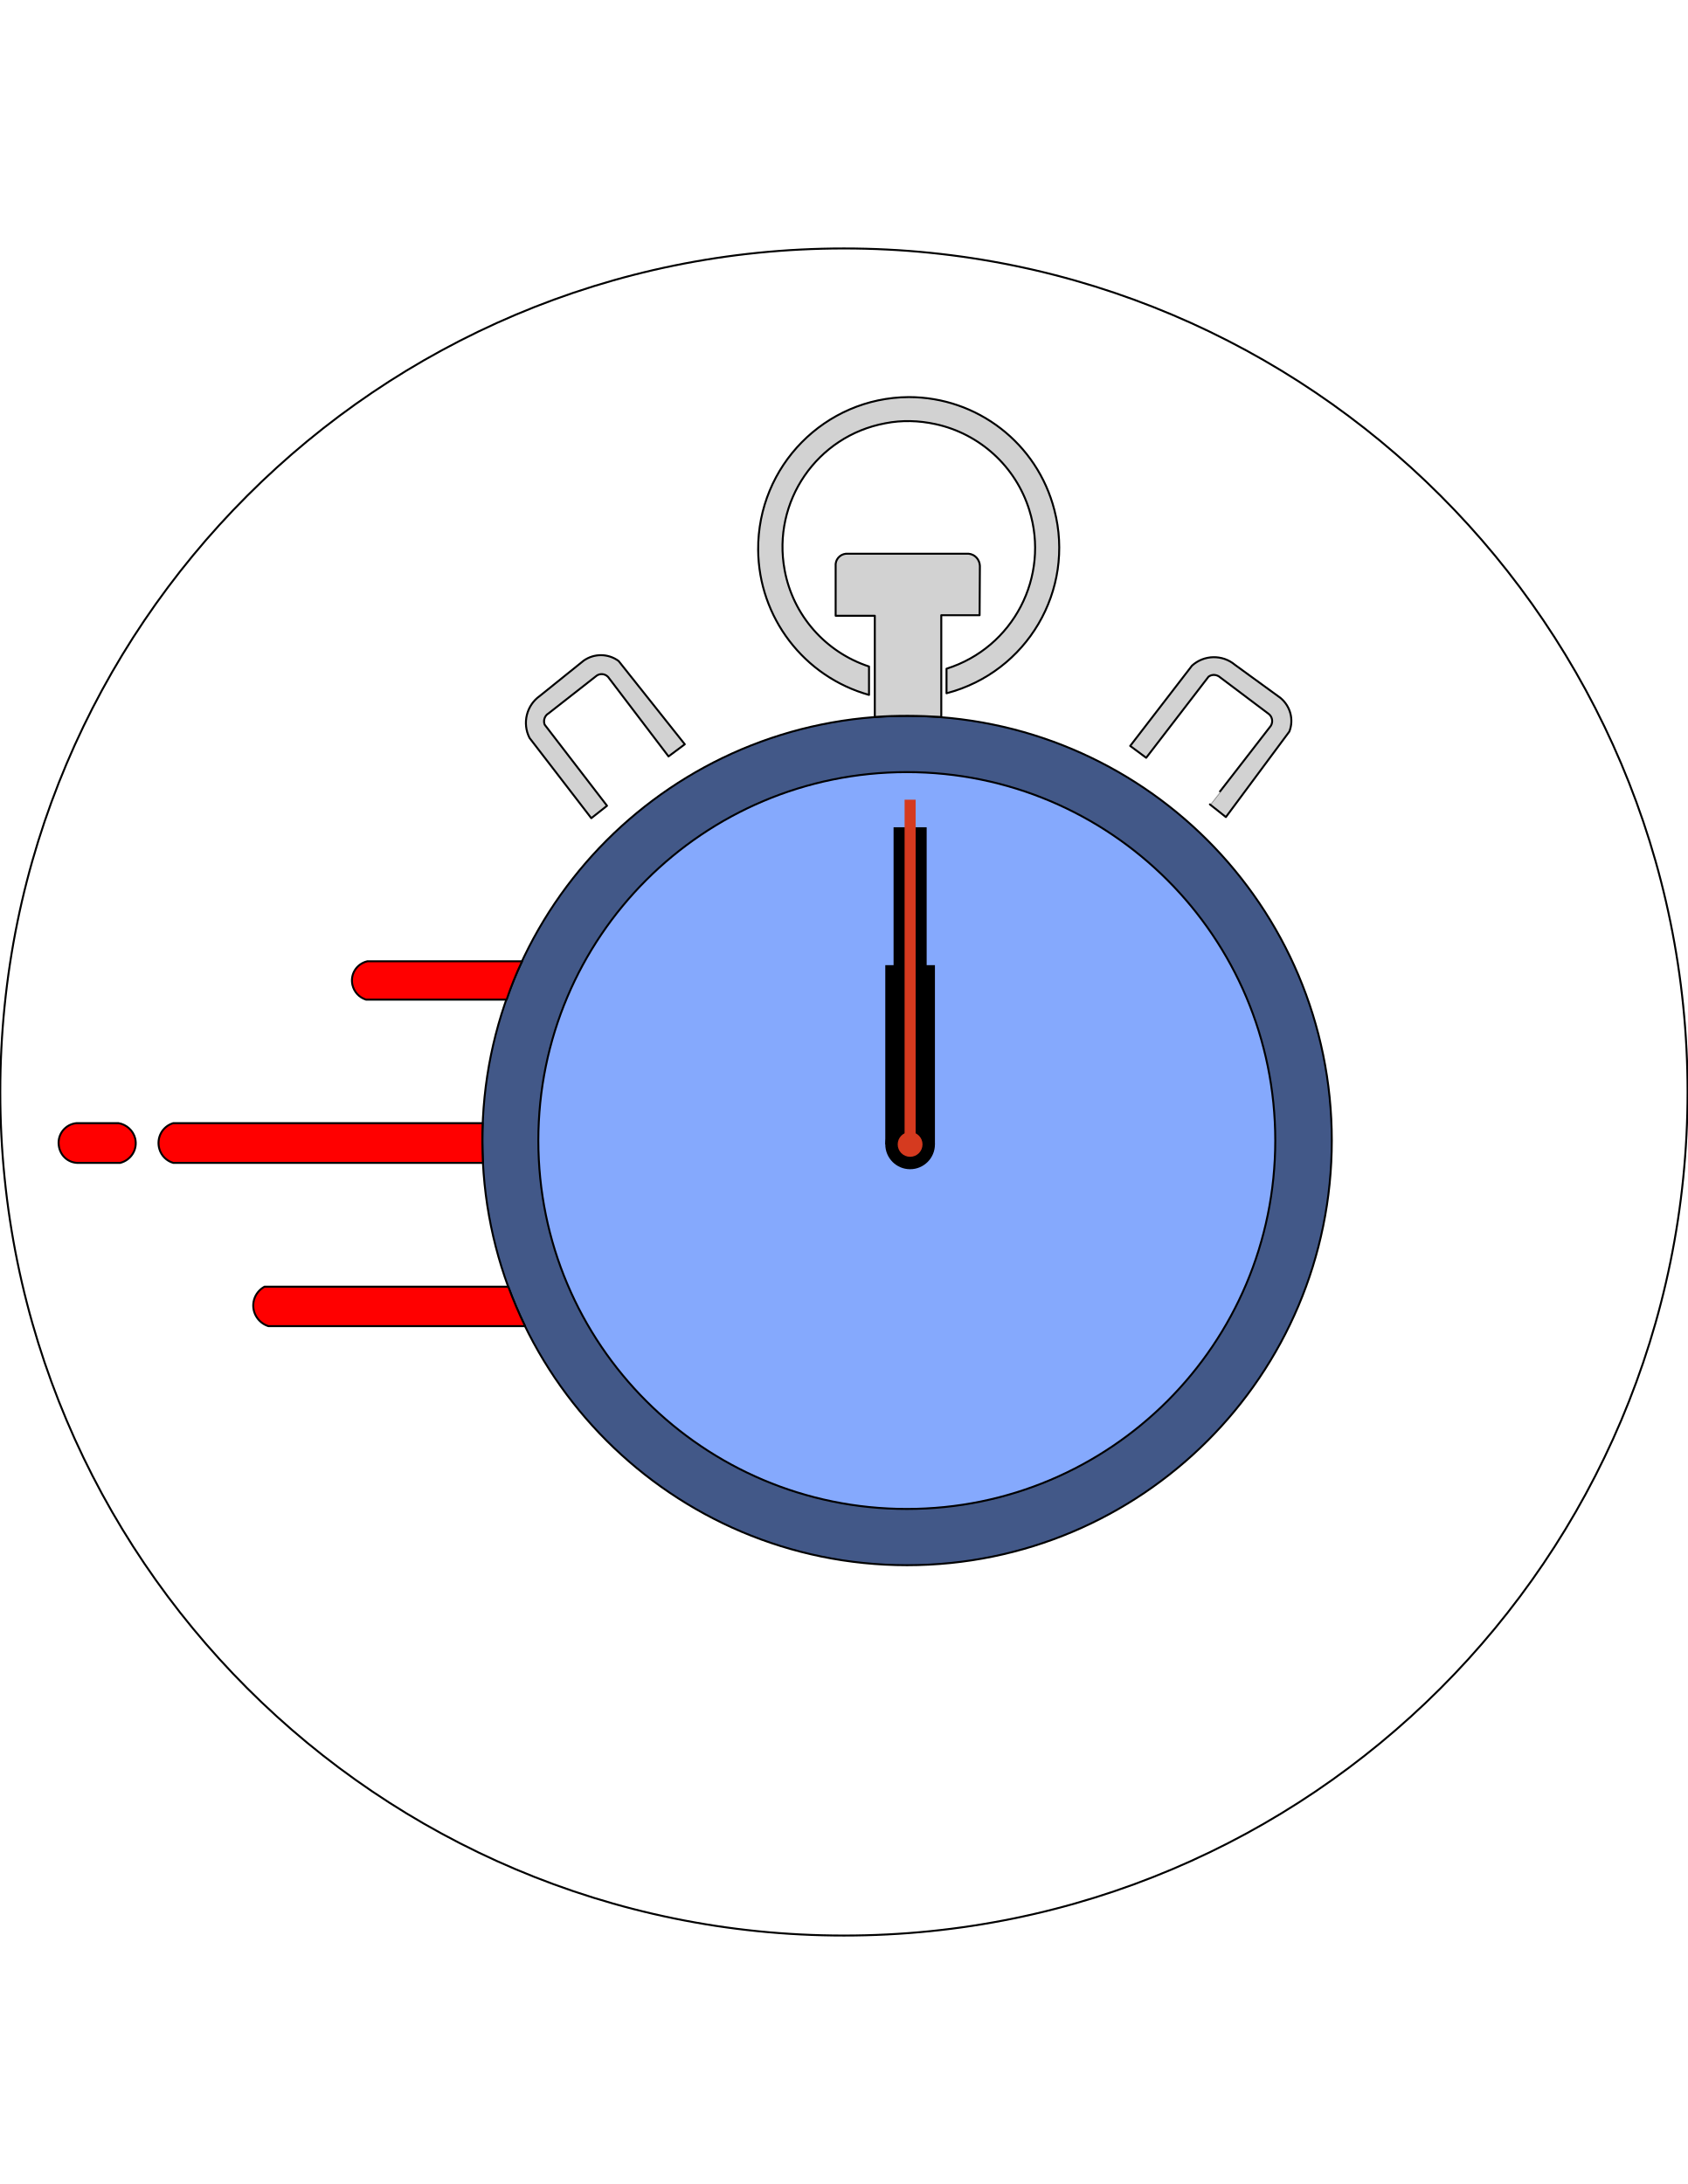
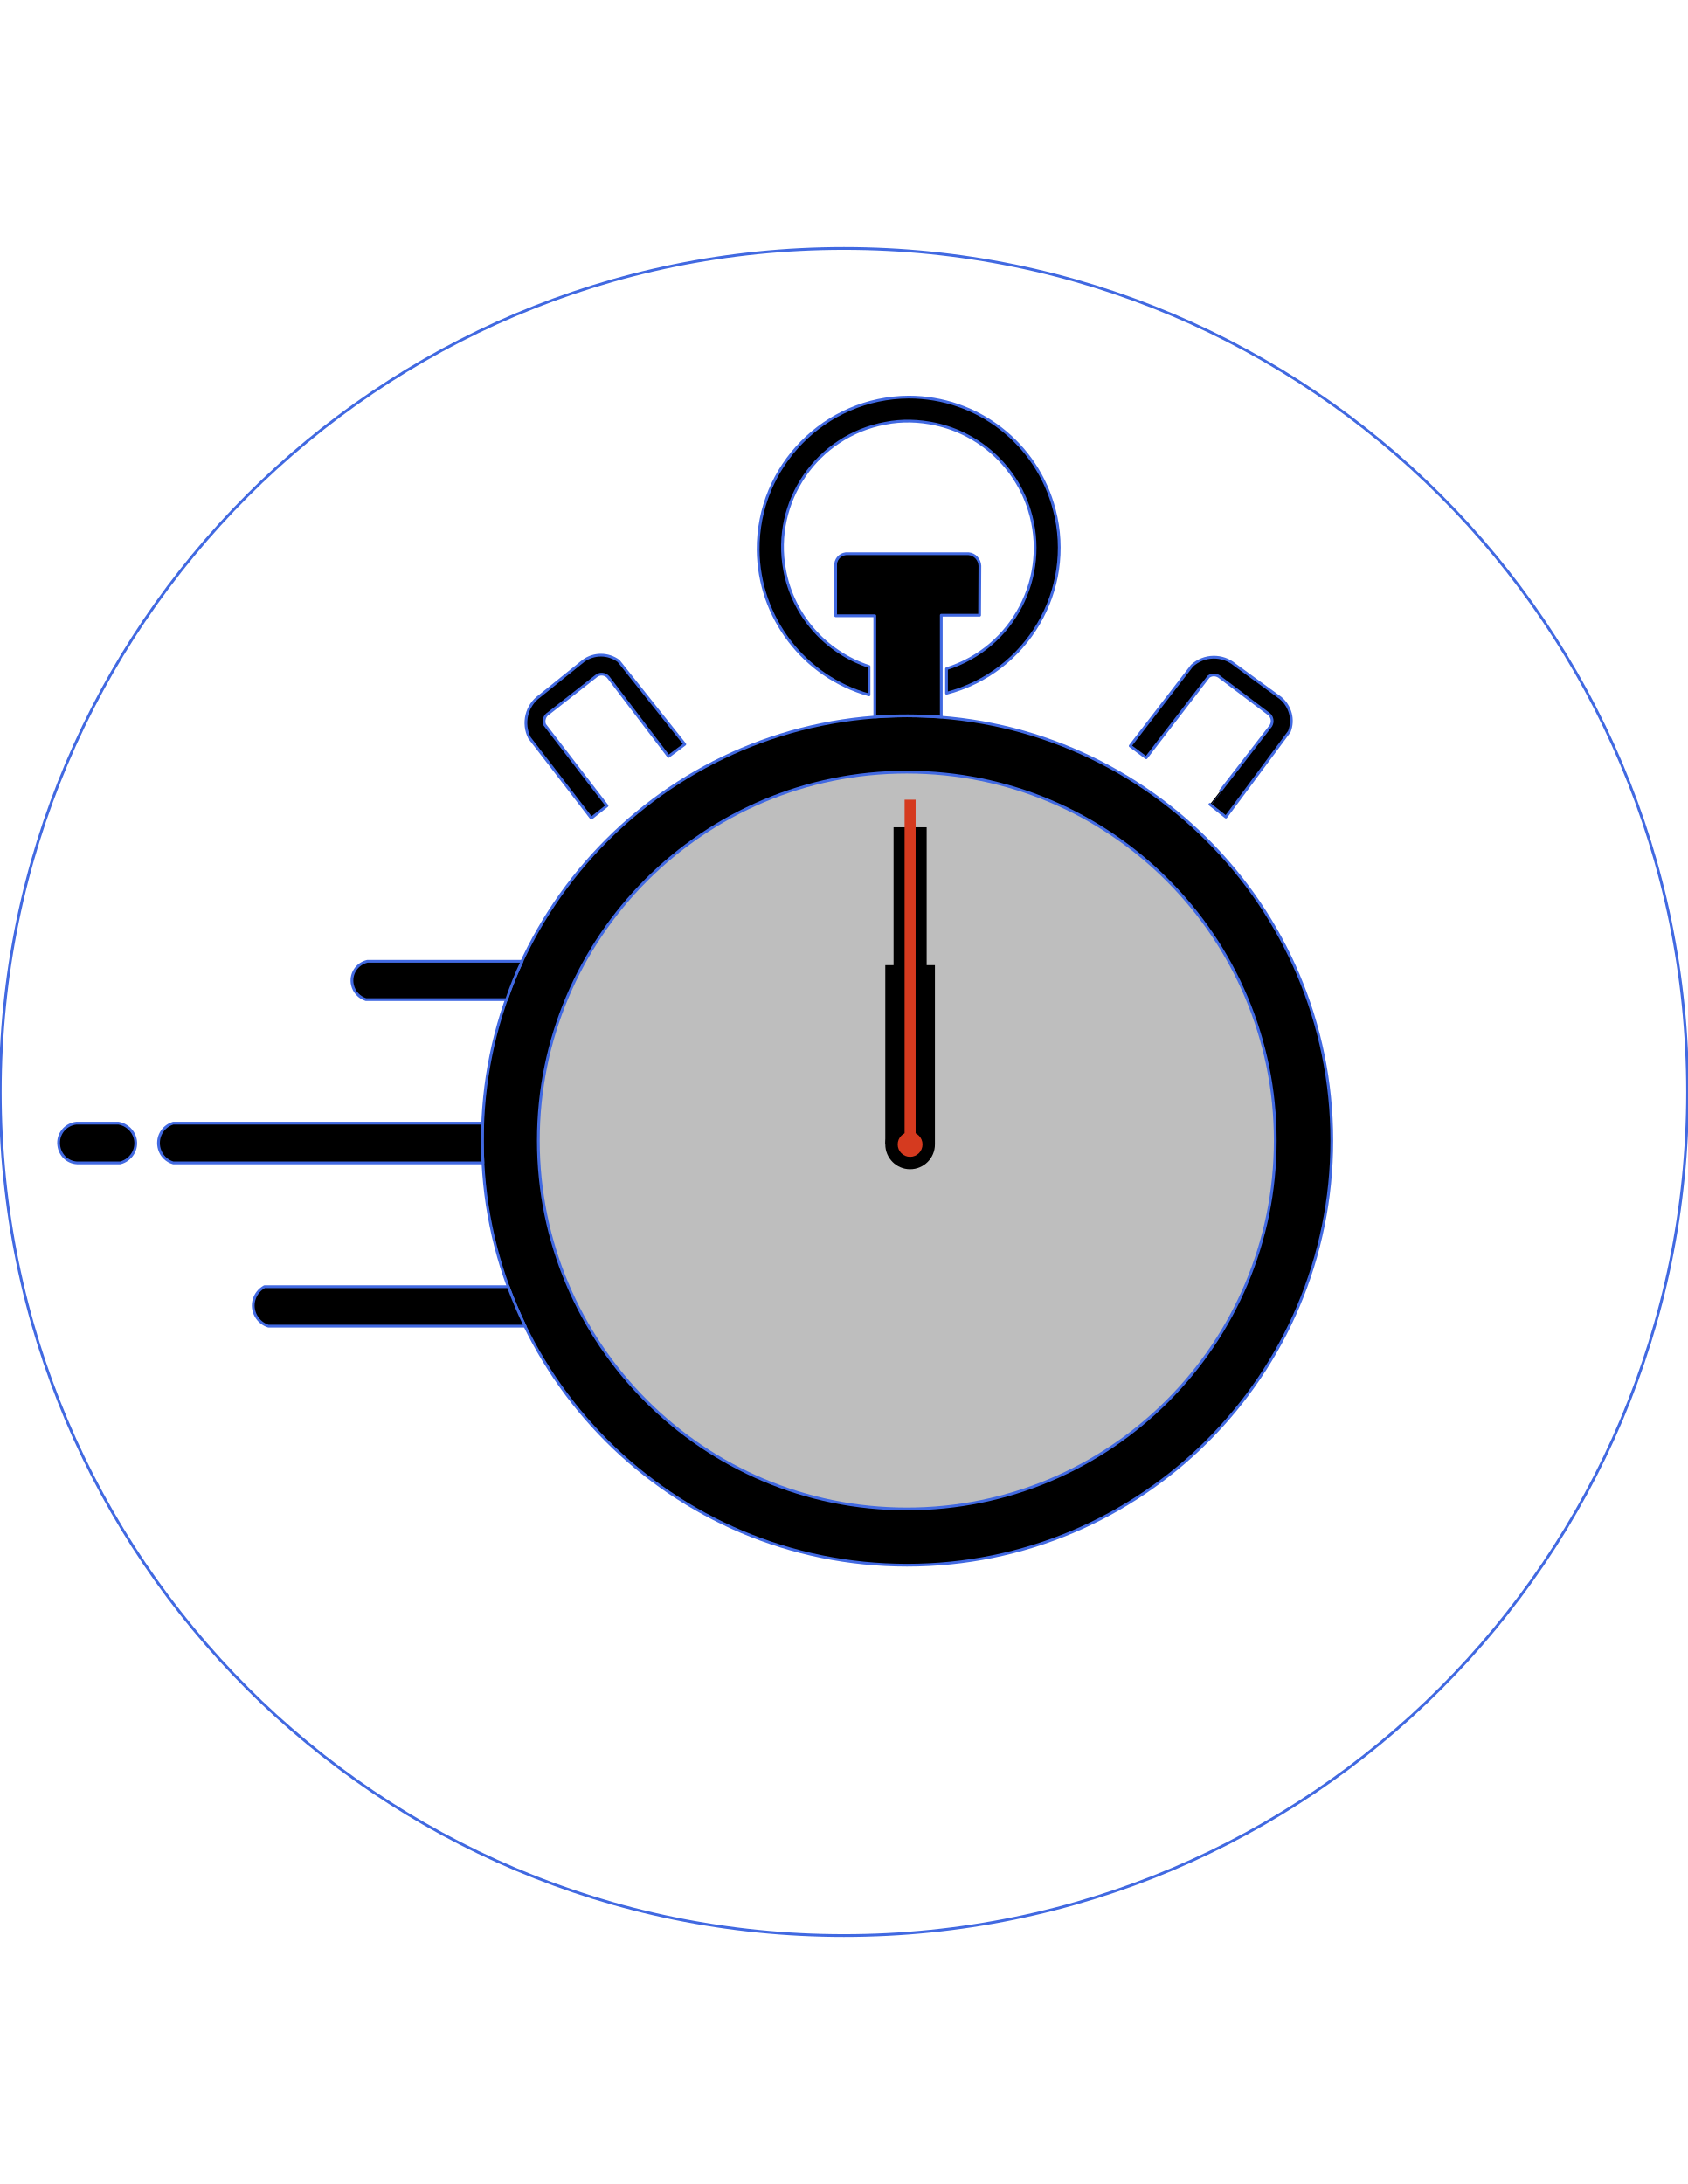
<svg xmlns="http://www.w3.org/2000/svg" xmlns:xlink="http://www.w3.org/1999/xlink" version="1.1" x="0px" y="0px" viewBox="0 0 612 792" style="enable-background:new 0 0 612 792;" xml:space="preserve">
  <style type="text/css">
- 	.st0{fill:none;stroke:#000000;stroke-width:0.709;stroke-linecap:round;stroke-linejoin:round;stroke-miterlimit:10;}
-   .inner-clock{fill:#425888;}
-   .outer-clock{fill:#85a9fd;}
-   .metal{fill: #d2d2d2;}
-   .shadow{fill: red;}
+ 	.st0{fill:none;stroke:#4169E1;stroke-width:1;stroke-linecap:round;stroke-linejoin:round;stroke-miterlimit:10;}
+   .inner-clock{fill:#000000;}
+   .outer-clock{fill:#BEBEBE;}
+   .metal{fill: black;}
+   .shadow{fill: black;}
</style>
  <g id="Circulo_2">
    <g id="CIRCLE_1_">
      <path class="st0 inner-clock" d="M174.9,413.6c0-85,68.9-154,154-154s154,68.9,154,154s-68.9,154-154,154S174.9,498.6,174.9,413.6L174.9,413.6       z" />
    </g>
  </g>
  <g id="Circulo_3">
    <g id="CIRCLE">
      <path class="st0 outer-clock" d="M195.2,413.6c0-73.8,59.8-133.6,133.6-133.6s133.6,59.8,133.6,133.6s-59.8,133.6-133.6,133.6    S195.2,487.4,195.2,413.6L195.2,413.6z" />
    </g>
  </g>
  <g id="Reta_2">
    <g id="LWPOLYLINE">
      <path class="st0 shadow" d="M175,407.3H62.8c-4,1.2-6.2,5.4-5,9.4c0.7,2.4,2.6,4.3,5,5h112.3C174.9,416.9,174.8,412.1,175,407.3z" />
    </g>
  </g>
  <g id="Reta_1">
    <g id="LWPOLYLINE_1_">
      <path class="st0 shadow" d="M189.3,348.6h-56.1c-3.9,0.9-6.3,4.7-5.4,8.6c0.6,2.5,2.4,4.5,4.9,5.3h51    C185.3,357.8,187.1,353.2,189.3,348.6z" />
    </g>
  </g>
  <g id="Reta_4">
    <g id="LWPOLYLINE_2_">
      <path class="st0 shadow" d="M43,407.3H27.7c-4,0.4-6.9,4-6.4,8c0.4,3.5,3.1,6.2,6.6,6.4c0,0,15.7,0,15.7,0c3.9-1,6.4-4.9,5.4-8.9    C48.3,410,45.9,407.8,43,407.3z" />
    </g>
  </g>
  <g id="Reta_3">
    <g id="LWPOLYLINE_3_">
      <path class="st0 shadow" d="M184.3,466.6H95.9c-3.8,2.1-5.2,6.8-3.1,10.6c1,1.8,2.6,3.1,4.5,3.7c0,0,93.1,0,93.1,0    C188.1,476.2,186.1,471.4,184.3,466.6z" />
    </g>
  </g>
  <g id="Trava">
    <g id="LWPOLYLINE_4_">
      <path class="st0 metal" d="M317.2,260v-36.7H303v-18c0-0.3,0-0.5,0-0.8c0.2-2.2,2.2-3.9,4.5-3.7c0,0,43.7,0,43.7,0    c2.3,0.2,4,2.1,4.1,4.4l-0.1,17.9h-13.9v36.9C333.2,259.5,325.2,259.4,317.2,260z" />
    </g>
  </g>
  <g id="Botão_2">
    <g id="LWPOLYLINE_5_">
      <path class="st0 metal" d="M460.8,263.2c0.9-1.5,0.5-3.4-0.9-4.4c0,0-17.4-13.1-17.4-13.1c-1.2-1.1-3-1.3-4.3-0.3    c0,0-22.6,29.4-22.6,29.4l-5.8-4.3l22.4-29.1c4.4-4,11.1-4.1,15.6-0.3c0,0,16.5,12,16.5,12c3.6,3,4.9,7.9,3.2,12.2l-23,31    l-5.8-4.6C438.7,291.8,460.8,263.2,460.8,263.2z" />
    </g>
  </g>
  <g id="Botão_1">
    <g id="LWPOLYLINE_6_">
      <path class="st0 metal" d="M220.5,245.5c-1.2-1.3-3.2-1.4-4.5-0.2l-17.1,13.4c-1.4,0.8-2,2.6-1.4,4.1l22.6,29.4l-5.7,4.5l-22.4-29.1    c-2.7-5.3-1.1-11.8,3.7-15.2l15.9-12.8c3.8-2.7,8.9-2.7,12.7,0.1l24,30.2l-5.9,4.4L220.5,245.5z" />
    </g>
  </g>
  <g id="Semi_circulo">
    <g id="LWPOLYLINE_7_">
      <path class="st0 metal" d="M339.2,153.8c16.1,3.5,29.1,15.4,34,31.1c7.6,24.2-5.8,50-30,57.6v8.9c29.2-7.6,46.7-37.4,39.1-66.5    c-6.2-24.1-27.9-40.9-52.8-40.9c-30.4,0.2-54.8,25-54.6,55.4c0.2,24.5,16.6,46,40.2,52.6v-10.3c-15.8-5.2-27.6-18.6-30.6-35    c-4.6-24.8,11.7-48.6,36.5-53.2C327,152.3,333.2,152.5,339.2,153.8z" />
    </g>
  </g>
  <g id="Circulo_1">
    <g id="CIRCLE_2_">
      <path class="st0" d="M0.1,396C0.1,227.1,137.1,90.1,306,90.1S611.9,227.1,611.9,396S474.9,701.9,306,701.9S0.1,564.9,0.1,396    L0.1,396z" />
    </g>
  </g>
  <line class="iconic-clock-hour-hand" id="foo" fill="none" stroke="#000000" stroke-width="18" stroke-miterlimit="10" x1="330" y1="415" x2="330" y2="350" />
  <line class="iconic-clock-minute-hand" id="iconic-anim-clock-minute-hand" fill="none" stroke="#000000" stroke-width="12" stroke-miterlimit="10" x1="330" y1="415" x2="330" y2="300" />
  <circle class="iconic-clock-axis" cx="330" cy="415" r="9" />
  <g class="iconic-clock-second-hand" id="iconic-anim-clock-second-hand">
    <line class="iconic-clock-second-hand-arm" fill="none" stroke="#D53A1F" stroke-width="4" stroke-miterlimit="10" x1="330" y1="415" x2="330" y2="290" />
    <circle class="iconic-clock-second-hand-axis" fill="#D53A1F" cx="330" cy="415" r="4.5" />
  </g>
  <defs>
    <animateTransform type="rotate" fill="remove" restart="always" calcMode="linear" accumulate="none" additive="sum" xlink:href="#iconic-anim-clock-hour-hand" repeatCount="indefinite" dur="43200s" to="360 330 415" from="0 330 415" attributeName="transform" attributeType="xml">
    </animateTransform>
    <animateTransform type="rotate" fill="remove" restart="always" calcMode="linear" accumulate="none" additive="sum" xlink:href="#iconic-anim-clock-minute-hand" repeatCount="indefinite" dur="3600s" to="360 330 415" from="0 330 415" attributeName="transform" attributeType="xml">
    </animateTransform>
    <animateTransform type="rotate" fill="remove" restart="always" calcMode="linear" accumulate="none" additive="sum" xlink:href="#iconic-anim-clock-second-hand" repeatCount="indefinite" dur="60s" to="360 330 415" from="0 330 415" attributeName="transform" attributeType="xml">
    </animateTransform>
  </defs>
</svg>
